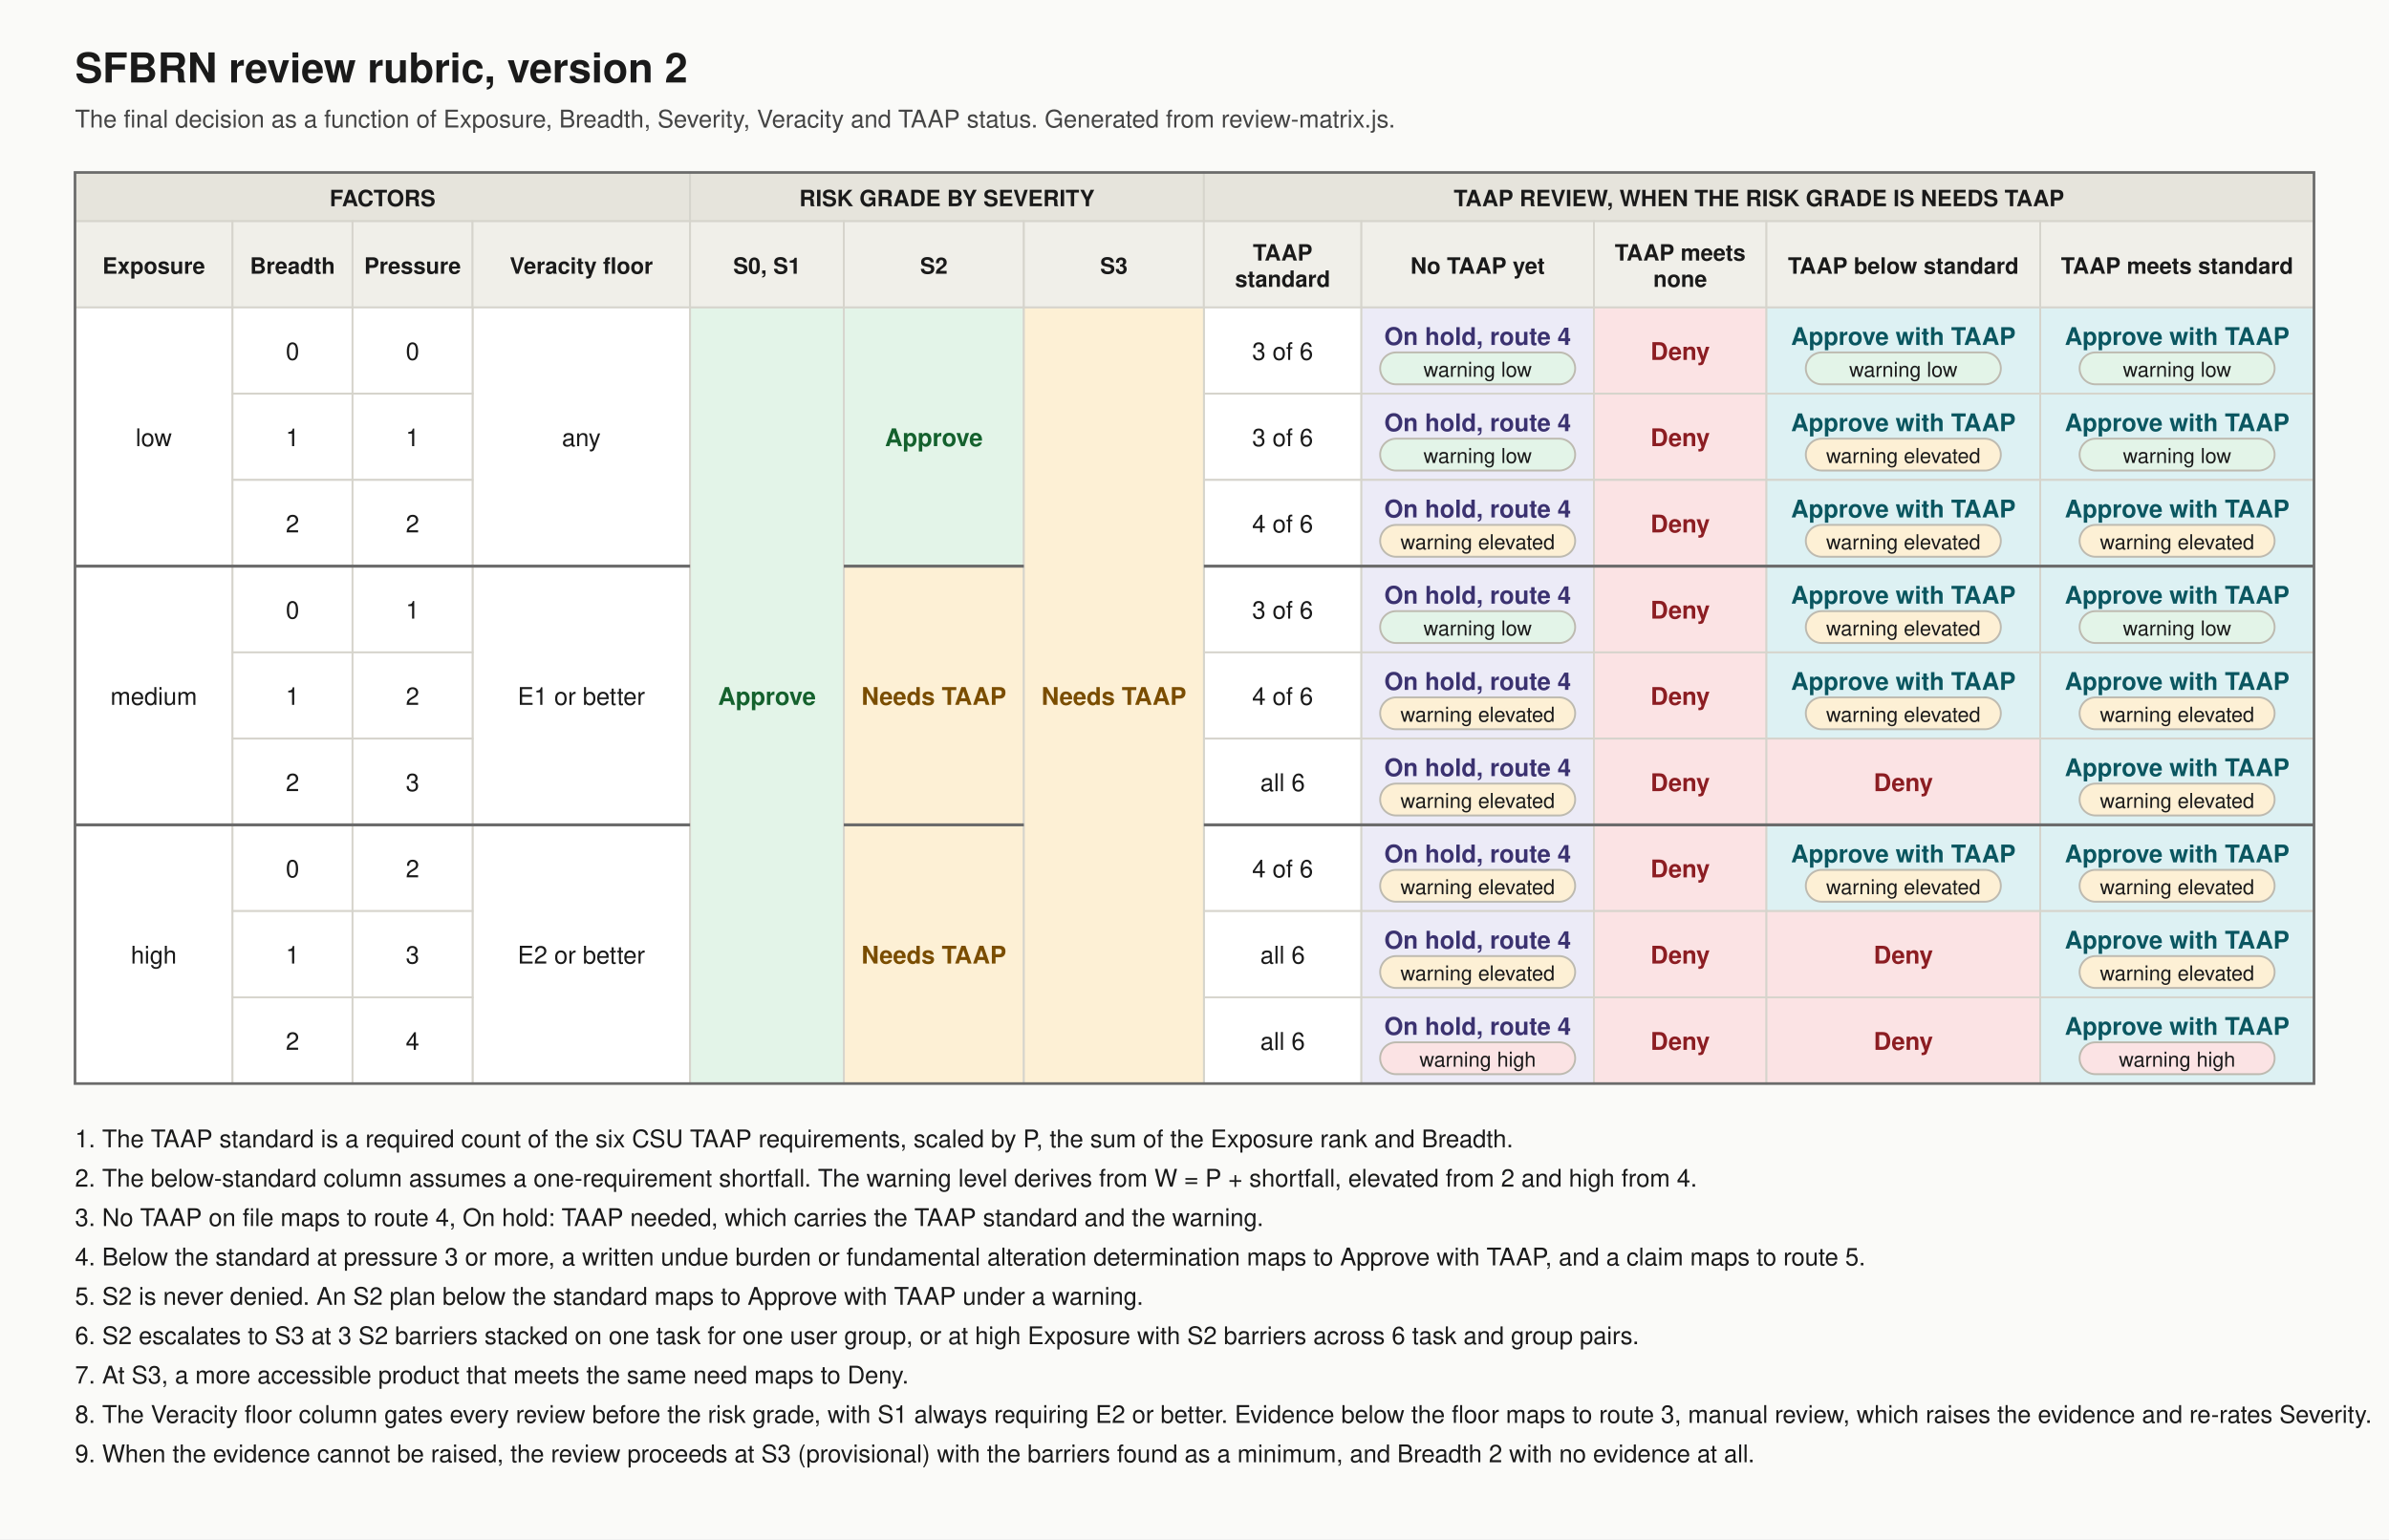
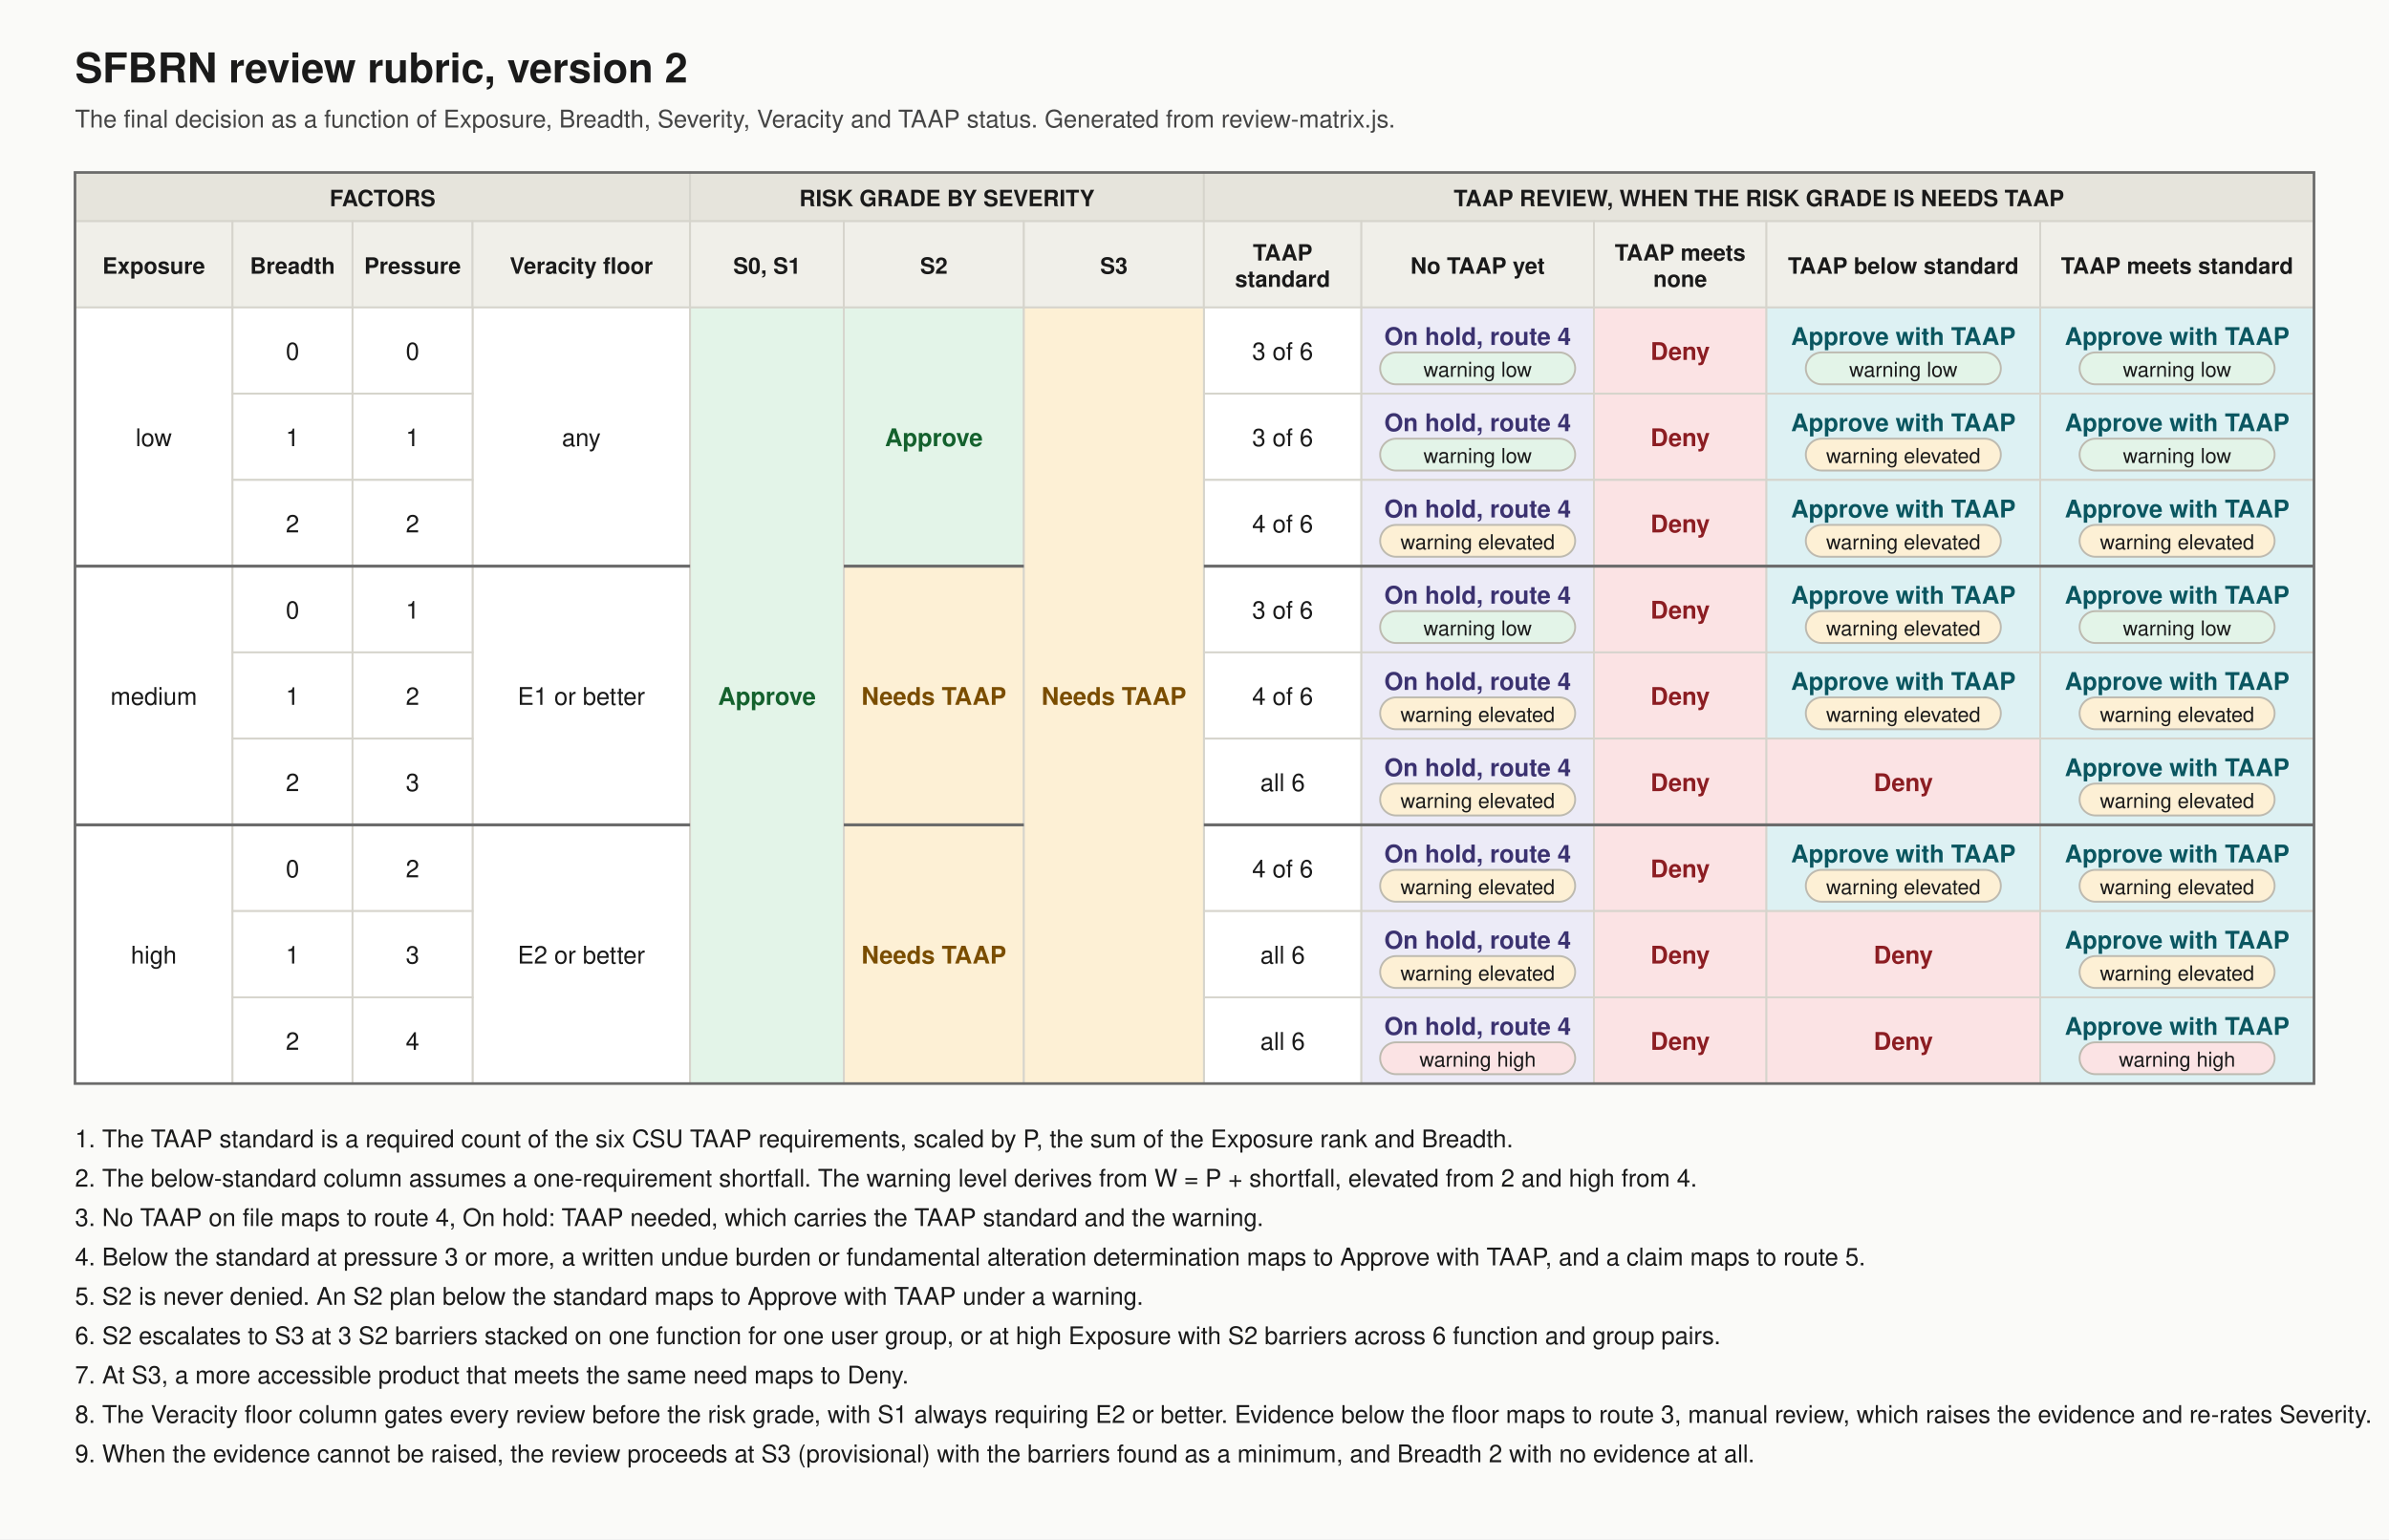
<svg xmlns="http://www.w3.org/2000/svg" viewBox="0 0 1274 821" width="1274" height="821" role="img" aria-labelledby="t d" font-family="Segoe UI, system-ui, -apple-system, Helvetica, Arial, sans-serif">
  <rect width="1274" height="821" fill="#fafaf8" />
  <text x="40" y="44" font-size="22" font-weight="700" fill="#1a1a1a">SFBRN review rubric, version 2</text>
  <text x="40" y="68" font-size="13" fill="#444">The final decision as a function of Exposure, Breadth, Severity, Veracity and TAAP status. Generated from review-matrix.js.</text>
  <rect x="40" y="92" width="328" height="26" fill="#e6e4dc" stroke="#d6d4cc" />
  <text x="204" y="110" text-anchor="middle" font-size="12" font-weight="700" fill="#1a1a1a">FACTORS</text>
  <rect x="368" y="92" width="274" height="26" fill="#e6e4dc" stroke="#d6d4cc" />
  <text x="505" y="110" text-anchor="middle" font-size="12" font-weight="700" fill="#1a1a1a">RISK GRADE BY SEVERITY</text>
  <rect x="642" y="92" width="592" height="26" fill="#e6e4dc" stroke="#d6d4cc" />
  <text x="938" y="110" text-anchor="middle" font-size="12" font-weight="700" fill="#1a1a1a">TAAP REVIEW, WHEN THE RISK GRADE IS NEEDS TAAP</text>
  <rect x="40" y="118" width="84" height="46" fill="#f0efe9" stroke="#d6d4cc" />
  <text x="82" y="146" text-anchor="middle" font-size="12" font-weight="700" fill="#1a1a1a">Exposure</text>
  <rect x="124" y="118" width="64" height="46" fill="#f0efe9" stroke="#d6d4cc" />
  <text x="156" y="146" text-anchor="middle" font-size="12" font-weight="700" fill="#1a1a1a">Breadth</text>
  <rect x="188" y="118" width="64" height="46" fill="#f0efe9" stroke="#d6d4cc" />
  <text x="220" y="146" text-anchor="middle" font-size="12" font-weight="700" fill="#1a1a1a">Pressure</text>
  <rect x="252" y="118" width="116" height="46" fill="#f0efe9" stroke="#d6d4cc" />
  <text x="310" y="146" text-anchor="middle" font-size="12" font-weight="700" fill="#1a1a1a">Veracity floor</text>
  <rect x="368" y="118" width="82" height="46" fill="#f0efe9" stroke="#d6d4cc" />
  <text x="409" y="146" text-anchor="middle" font-size="12" font-weight="700" fill="#1a1a1a">S0, S1</text>
  <rect x="450" y="118" width="96" height="46" fill="#f0efe9" stroke="#d6d4cc" />
  <text x="498" y="146" text-anchor="middle" font-size="12" font-weight="700" fill="#1a1a1a">S2</text>
  <rect x="546" y="118" width="96" height="46" fill="#f0efe9" stroke="#d6d4cc" />
  <text x="594" y="146" text-anchor="middle" font-size="12" font-weight="700" fill="#1a1a1a">S3</text>
  <rect x="642" y="118" width="84" height="46" fill="#f0efe9" stroke="#d6d4cc" />
  <text x="684" y="139" text-anchor="middle" font-size="12" font-weight="700" fill="#1a1a1a">TAAP</text>
  <text x="684" y="153" text-anchor="middle" font-size="12" font-weight="700" fill="#1a1a1a">standard</text>
  <rect x="726" y="118" width="124" height="46" fill="#f0efe9" stroke="#d6d4cc" />
  <text x="788" y="146" text-anchor="middle" font-size="12" font-weight="700" fill="#1a1a1a">No TAAP yet</text>
  <rect x="850" y="118" width="92" height="46" fill="#f0efe9" stroke="#d6d4cc" />
  <text x="896" y="139" text-anchor="middle" font-size="12" font-weight="700" fill="#1a1a1a">TAAP meets</text>
  <text x="896" y="153" text-anchor="middle" font-size="12" font-weight="700" fill="#1a1a1a">none</text>
  <rect x="942" y="118" width="146" height="46" fill="#f0efe9" stroke="#d6d4cc" />
  <text x="1015" y="146" text-anchor="middle" font-size="12" font-weight="700" fill="#1a1a1a">TAAP below standard</text>
  <rect x="1088" y="118" width="146" height="46" fill="#f0efe9" stroke="#d6d4cc" />
  <text x="1161" y="146" text-anchor="middle" font-size="12" font-weight="700" fill="#1a1a1a">TAAP meets standard</text>
  <rect x="40" y="164" width="84" height="138" fill="#ffffff" stroke="#d6d4cc" />
  <text x="82" y="238" text-anchor="middle" font-size="13" font-weight="400" fill="#1a1a1a">low</text>
  <rect x="252" y="164" width="116" height="138" fill="#ffffff" stroke="#d6d4cc" />
  <text x="310" y="238" text-anchor="middle" font-size="13" font-weight="400" fill="#1a1a1a">any</text>
  <rect x="450" y="164" width="96" height="138" fill="#e3f4e8" stroke="#d6d4cc" />
  <text x="498" y="238" text-anchor="middle" font-size="13" font-weight="600" fill="#14612d">Approve</text>
  <rect x="124" y="164" width="64" height="46" fill="#ffffff" stroke="#d6d4cc" />
  <text x="156" y="192" text-anchor="middle" font-size="13" font-weight="400" fill="#1a1a1a">0</text>
  <rect x="188" y="164" width="64" height="46" fill="#ffffff" stroke="#d6d4cc" />
  <text x="220" y="192" text-anchor="middle" font-size="13" font-weight="400" fill="#1a1a1a">0</text>
  <rect x="642" y="164" width="84" height="46" fill="#ffffff" stroke="#d6d4cc" />
  <text x="684" y="192" text-anchor="middle" font-size="13" font-weight="400" fill="#1a1a1a">3 of 6</text>
  <rect x="726" y="164" width="124" height="46" fill="#ecebf7" stroke="#d6d4cc" />
  <text x="788" y="184" text-anchor="middle" font-size="13" font-weight="600" fill="#3b3270">On hold, route 4</text>
  <rect x="736" y="188" width="104" height="17" rx="8.5" fill="#e3f4e8" stroke="#bdbab0" />
  <text x="788" y="201" text-anchor="middle" font-size="11" font-weight="400" fill="#1a1a1a">warning low</text>
  <rect x="850" y="164" width="92" height="46" fill="#fbe3e4" stroke="#d6d4cc" />
  <text x="896" y="192" text-anchor="middle" font-size="13" font-weight="600" fill="#8c1d22">Deny</text>
  <rect x="942" y="164" width="146" height="46" fill="#ddf1f3" stroke="#d6d4cc" />
  <text x="1015" y="184" text-anchor="middle" font-size="13" font-weight="600" fill="#0a5660">Approve with TAAP</text>
  <rect x="963" y="188" width="104" height="17" rx="8.5" fill="#e3f4e8" stroke="#bdbab0" />
  <text x="1015" y="201" text-anchor="middle" font-size="11" font-weight="400" fill="#1a1a1a">warning low</text>
  <rect x="1088" y="164" width="146" height="46" fill="#ddf1f3" stroke="#d6d4cc" />
  <text x="1161" y="184" text-anchor="middle" font-size="13" font-weight="600" fill="#0a5660">Approve with TAAP</text>
  <rect x="1109" y="188" width="104" height="17" rx="8.5" fill="#e3f4e8" stroke="#bdbab0" />
  <text x="1161" y="201" text-anchor="middle" font-size="11" font-weight="400" fill="#1a1a1a">warning low</text>
  <rect x="124" y="210" width="64" height="46" fill="#ffffff" stroke="#d6d4cc" />
  <text x="156" y="238" text-anchor="middle" font-size="13" font-weight="400" fill="#1a1a1a">1</text>
  <rect x="188" y="210" width="64" height="46" fill="#ffffff" stroke="#d6d4cc" />
  <text x="220" y="238" text-anchor="middle" font-size="13" font-weight="400" fill="#1a1a1a">1</text>
  <rect x="642" y="210" width="84" height="46" fill="#ffffff" stroke="#d6d4cc" />
  <text x="684" y="238" text-anchor="middle" font-size="13" font-weight="400" fill="#1a1a1a">3 of 6</text>
  <rect x="726" y="210" width="124" height="46" fill="#ecebf7" stroke="#d6d4cc" />
  <text x="788" y="230" text-anchor="middle" font-size="13" font-weight="600" fill="#3b3270">On hold, route 4</text>
  <rect x="736" y="234" width="104" height="17" rx="8.5" fill="#e3f4e8" stroke="#bdbab0" />
  <text x="788" y="247" text-anchor="middle" font-size="11" font-weight="400" fill="#1a1a1a">warning low</text>
  <rect x="850" y="210" width="92" height="46" fill="#fbe3e4" stroke="#d6d4cc" />
  <text x="896" y="238" text-anchor="middle" font-size="13" font-weight="600" fill="#8c1d22">Deny</text>
  <rect x="942" y="210" width="146" height="46" fill="#ddf1f3" stroke="#d6d4cc" />
  <text x="1015" y="230" text-anchor="middle" font-size="13" font-weight="600" fill="#0a5660">Approve with TAAP</text>
  <rect x="963" y="234" width="104" height="17" rx="8.5" fill="#fdf0d5" stroke="#bdbab0" />
  <text x="1015" y="247" text-anchor="middle" font-size="11" font-weight="400" fill="#1a1a1a">warning elevated</text>
  <rect x="1088" y="210" width="146" height="46" fill="#ddf1f3" stroke="#d6d4cc" />
  <text x="1161" y="230" text-anchor="middle" font-size="13" font-weight="600" fill="#0a5660">Approve with TAAP</text>
  <rect x="1109" y="234" width="104" height="17" rx="8.5" fill="#e3f4e8" stroke="#bdbab0" />
  <text x="1161" y="247" text-anchor="middle" font-size="11" font-weight="400" fill="#1a1a1a">warning low</text>
  <rect x="124" y="256" width="64" height="46" fill="#ffffff" stroke="#d6d4cc" />
  <text x="156" y="284" text-anchor="middle" font-size="13" font-weight="400" fill="#1a1a1a">2</text>
  <rect x="188" y="256" width="64" height="46" fill="#ffffff" stroke="#d6d4cc" />
  <text x="220" y="284" text-anchor="middle" font-size="13" font-weight="400" fill="#1a1a1a">2</text>
  <rect x="642" y="256" width="84" height="46" fill="#ffffff" stroke="#d6d4cc" />
  <text x="684" y="284" text-anchor="middle" font-size="13" font-weight="400" fill="#1a1a1a">4 of 6</text>
  <rect x="726" y="256" width="124" height="46" fill="#ecebf7" stroke="#d6d4cc" />
  <text x="788" y="276" text-anchor="middle" font-size="13" font-weight="600" fill="#3b3270">On hold, route 4</text>
  <rect x="736" y="280" width="104" height="17" rx="8.5" fill="#fdf0d5" stroke="#bdbab0" />
  <text x="788" y="293" text-anchor="middle" font-size="11" font-weight="400" fill="#1a1a1a">warning elevated</text>
  <rect x="850" y="256" width="92" height="46" fill="#fbe3e4" stroke="#d6d4cc" />
  <text x="896" y="284" text-anchor="middle" font-size="13" font-weight="600" fill="#8c1d22">Deny</text>
  <rect x="942" y="256" width="146" height="46" fill="#ddf1f3" stroke="#d6d4cc" />
  <text x="1015" y="276" text-anchor="middle" font-size="13" font-weight="600" fill="#0a5660">Approve with TAAP</text>
  <rect x="963" y="280" width="104" height="17" rx="8.5" fill="#fdf0d5" stroke="#bdbab0" />
  <text x="1015" y="293" text-anchor="middle" font-size="11" font-weight="400" fill="#1a1a1a">warning elevated</text>
  <rect x="1088" y="256" width="146" height="46" fill="#ddf1f3" stroke="#d6d4cc" />
  <text x="1161" y="276" text-anchor="middle" font-size="13" font-weight="600" fill="#0a5660">Approve with TAAP</text>
  <rect x="1109" y="280" width="104" height="17" rx="8.5" fill="#fdf0d5" stroke="#bdbab0" />
  <text x="1161" y="293" text-anchor="middle" font-size="11" font-weight="400" fill="#1a1a1a">warning elevated</text>
  <rect x="40" y="302" width="84" height="138" fill="#ffffff" stroke="#d6d4cc" />
  <text x="82" y="376" text-anchor="middle" font-size="13" font-weight="400" fill="#1a1a1a">medium</text>
  <rect x="252" y="302" width="116" height="138" fill="#ffffff" stroke="#d6d4cc" />
  <text x="310" y="376" text-anchor="middle" font-size="13" font-weight="400" fill="#1a1a1a">E1 or better</text>
  <rect x="450" y="302" width="96" height="138" fill="#fdf0d5" stroke="#d6d4cc" />
  <text x="498" y="376" text-anchor="middle" font-size="13" font-weight="600" fill="#7a4d00">Needs TAAP</text>
  <rect x="124" y="302" width="64" height="46" fill="#ffffff" stroke="#d6d4cc" />
  <text x="156" y="330" text-anchor="middle" font-size="13" font-weight="400" fill="#1a1a1a">0</text>
  <rect x="188" y="302" width="64" height="46" fill="#ffffff" stroke="#d6d4cc" />
  <text x="220" y="330" text-anchor="middle" font-size="13" font-weight="400" fill="#1a1a1a">1</text>
  <rect x="642" y="302" width="84" height="46" fill="#ffffff" stroke="#d6d4cc" />
  <text x="684" y="330" text-anchor="middle" font-size="13" font-weight="400" fill="#1a1a1a">3 of 6</text>
  <rect x="726" y="302" width="124" height="46" fill="#ecebf7" stroke="#d6d4cc" />
  <text x="788" y="322" text-anchor="middle" font-size="13" font-weight="600" fill="#3b3270">On hold, route 4</text>
  <rect x="736" y="326" width="104" height="17" rx="8.5" fill="#e3f4e8" stroke="#bdbab0" />
  <text x="788" y="339" text-anchor="middle" font-size="11" font-weight="400" fill="#1a1a1a">warning low</text>
  <rect x="850" y="302" width="92" height="46" fill="#fbe3e4" stroke="#d6d4cc" />
  <text x="896" y="330" text-anchor="middle" font-size="13" font-weight="600" fill="#8c1d22">Deny</text>
  <rect x="942" y="302" width="146" height="46" fill="#ddf1f3" stroke="#d6d4cc" />
  <text x="1015" y="322" text-anchor="middle" font-size="13" font-weight="600" fill="#0a5660">Approve with TAAP</text>
  <rect x="963" y="326" width="104" height="17" rx="8.5" fill="#fdf0d5" stroke="#bdbab0" />
  <text x="1015" y="339" text-anchor="middle" font-size="11" font-weight="400" fill="#1a1a1a">warning elevated</text>
  <rect x="1088" y="302" width="146" height="46" fill="#ddf1f3" stroke="#d6d4cc" />
  <text x="1161" y="322" text-anchor="middle" font-size="13" font-weight="600" fill="#0a5660">Approve with TAAP</text>
  <rect x="1109" y="326" width="104" height="17" rx="8.5" fill="#e3f4e8" stroke="#bdbab0" />
  <text x="1161" y="339" text-anchor="middle" font-size="11" font-weight="400" fill="#1a1a1a">warning low</text>
  <rect x="124" y="348" width="64" height="46" fill="#ffffff" stroke="#d6d4cc" />
  <text x="156" y="376" text-anchor="middle" font-size="13" font-weight="400" fill="#1a1a1a">1</text>
  <rect x="188" y="348" width="64" height="46" fill="#ffffff" stroke="#d6d4cc" />
  <text x="220" y="376" text-anchor="middle" font-size="13" font-weight="400" fill="#1a1a1a">2</text>
  <rect x="642" y="348" width="84" height="46" fill="#ffffff" stroke="#d6d4cc" />
  <text x="684" y="376" text-anchor="middle" font-size="13" font-weight="400" fill="#1a1a1a">4 of 6</text>
  <rect x="726" y="348" width="124" height="46" fill="#ecebf7" stroke="#d6d4cc" />
  <text x="788" y="368" text-anchor="middle" font-size="13" font-weight="600" fill="#3b3270">On hold, route 4</text>
  <rect x="736" y="372" width="104" height="17" rx="8.5" fill="#fdf0d5" stroke="#bdbab0" />
  <text x="788" y="385" text-anchor="middle" font-size="11" font-weight="400" fill="#1a1a1a">warning elevated</text>
  <rect x="850" y="348" width="92" height="46" fill="#fbe3e4" stroke="#d6d4cc" />
  <text x="896" y="376" text-anchor="middle" font-size="13" font-weight="600" fill="#8c1d22">Deny</text>
  <rect x="942" y="348" width="146" height="46" fill="#ddf1f3" stroke="#d6d4cc" />
  <text x="1015" y="368" text-anchor="middle" font-size="13" font-weight="600" fill="#0a5660">Approve with TAAP</text>
  <rect x="963" y="372" width="104" height="17" rx="8.5" fill="#fdf0d5" stroke="#bdbab0" />
  <text x="1015" y="385" text-anchor="middle" font-size="11" font-weight="400" fill="#1a1a1a">warning elevated</text>
  <rect x="1088" y="348" width="146" height="46" fill="#ddf1f3" stroke="#d6d4cc" />
  <text x="1161" y="368" text-anchor="middle" font-size="13" font-weight="600" fill="#0a5660">Approve with TAAP</text>
  <rect x="1109" y="372" width="104" height="17" rx="8.5" fill="#fdf0d5" stroke="#bdbab0" />
  <text x="1161" y="385" text-anchor="middle" font-size="11" font-weight="400" fill="#1a1a1a">warning elevated</text>
  <rect x="124" y="394" width="64" height="46" fill="#ffffff" stroke="#d6d4cc" />
  <text x="156" y="422" text-anchor="middle" font-size="13" font-weight="400" fill="#1a1a1a">2</text>
  <rect x="188" y="394" width="64" height="46" fill="#ffffff" stroke="#d6d4cc" />
  <text x="220" y="422" text-anchor="middle" font-size="13" font-weight="400" fill="#1a1a1a">3</text>
  <rect x="642" y="394" width="84" height="46" fill="#ffffff" stroke="#d6d4cc" />
  <text x="684" y="422" text-anchor="middle" font-size="13" font-weight="400" fill="#1a1a1a">all 6</text>
  <rect x="726" y="394" width="124" height="46" fill="#ecebf7" stroke="#d6d4cc" />
  <text x="788" y="414" text-anchor="middle" font-size="13" font-weight="600" fill="#3b3270">On hold, route 4</text>
  <rect x="736" y="418" width="104" height="17" rx="8.5" fill="#fdf0d5" stroke="#bdbab0" />
  <text x="788" y="431" text-anchor="middle" font-size="11" font-weight="400" fill="#1a1a1a">warning elevated</text>
  <rect x="850" y="394" width="92" height="46" fill="#fbe3e4" stroke="#d6d4cc" />
  <text x="896" y="422" text-anchor="middle" font-size="13" font-weight="600" fill="#8c1d22">Deny</text>
  <rect x="942" y="394" width="146" height="46" fill="#fbe3e4" stroke="#d6d4cc" />
  <text x="1015" y="422" text-anchor="middle" font-size="13" font-weight="600" fill="#8c1d22">Deny</text>
  <rect x="1088" y="394" width="146" height="46" fill="#ddf1f3" stroke="#d6d4cc" />
  <text x="1161" y="414" text-anchor="middle" font-size="13" font-weight="600" fill="#0a5660">Approve with TAAP</text>
  <rect x="1109" y="418" width="104" height="17" rx="8.5" fill="#fdf0d5" stroke="#bdbab0" />
  <text x="1161" y="431" text-anchor="middle" font-size="11" font-weight="400" fill="#1a1a1a">warning elevated</text>
  <rect x="40" y="440" width="84" height="138" fill="#ffffff" stroke="#d6d4cc" />
  <text x="82" y="514" text-anchor="middle" font-size="13" font-weight="400" fill="#1a1a1a">high</text>
  <rect x="252" y="440" width="116" height="138" fill="#ffffff" stroke="#d6d4cc" />
  <text x="310" y="514" text-anchor="middle" font-size="13" font-weight="400" fill="#1a1a1a">E2 or better</text>
  <rect x="450" y="440" width="96" height="138" fill="#fdf0d5" stroke="#d6d4cc" />
  <text x="498" y="514" text-anchor="middle" font-size="13" font-weight="600" fill="#7a4d00">Needs TAAP</text>
  <rect x="124" y="440" width="64" height="46" fill="#ffffff" stroke="#d6d4cc" />
  <text x="156" y="468" text-anchor="middle" font-size="13" font-weight="400" fill="#1a1a1a">0</text>
  <rect x="188" y="440" width="64" height="46" fill="#ffffff" stroke="#d6d4cc" />
  <text x="220" y="468" text-anchor="middle" font-size="13" font-weight="400" fill="#1a1a1a">2</text>
  <rect x="642" y="440" width="84" height="46" fill="#ffffff" stroke="#d6d4cc" />
  <text x="684" y="468" text-anchor="middle" font-size="13" font-weight="400" fill="#1a1a1a">4 of 6</text>
  <rect x="726" y="440" width="124" height="46" fill="#ecebf7" stroke="#d6d4cc" />
  <text x="788" y="460" text-anchor="middle" font-size="13" font-weight="600" fill="#3b3270">On hold, route 4</text>
  <rect x="736" y="464" width="104" height="17" rx="8.5" fill="#fdf0d5" stroke="#bdbab0" />
  <text x="788" y="477" text-anchor="middle" font-size="11" font-weight="400" fill="#1a1a1a">warning elevated</text>
  <rect x="850" y="440" width="92" height="46" fill="#fbe3e4" stroke="#d6d4cc" />
  <text x="896" y="468" text-anchor="middle" font-size="13" font-weight="600" fill="#8c1d22">Deny</text>
  <rect x="942" y="440" width="146" height="46" fill="#ddf1f3" stroke="#d6d4cc" />
  <text x="1015" y="460" text-anchor="middle" font-size="13" font-weight="600" fill="#0a5660">Approve with TAAP</text>
  <rect x="963" y="464" width="104" height="17" rx="8.5" fill="#fdf0d5" stroke="#bdbab0" />
  <text x="1015" y="477" text-anchor="middle" font-size="11" font-weight="400" fill="#1a1a1a">warning elevated</text>
  <rect x="1088" y="440" width="146" height="46" fill="#ddf1f3" stroke="#d6d4cc" />
  <text x="1161" y="460" text-anchor="middle" font-size="13" font-weight="600" fill="#0a5660">Approve with TAAP</text>
  <rect x="1109" y="464" width="104" height="17" rx="8.5" fill="#fdf0d5" stroke="#bdbab0" />
  <text x="1161" y="477" text-anchor="middle" font-size="11" font-weight="400" fill="#1a1a1a">warning elevated</text>
  <rect x="124" y="486" width="64" height="46" fill="#ffffff" stroke="#d6d4cc" />
  <text x="156" y="514" text-anchor="middle" font-size="13" font-weight="400" fill="#1a1a1a">1</text>
  <rect x="188" y="486" width="64" height="46" fill="#ffffff" stroke="#d6d4cc" />
  <text x="220" y="514" text-anchor="middle" font-size="13" font-weight="400" fill="#1a1a1a">3</text>
  <rect x="642" y="486" width="84" height="46" fill="#ffffff" stroke="#d6d4cc" />
  <text x="684" y="514" text-anchor="middle" font-size="13" font-weight="400" fill="#1a1a1a">all 6</text>
  <rect x="726" y="486" width="124" height="46" fill="#ecebf7" stroke="#d6d4cc" />
  <text x="788" y="506" text-anchor="middle" font-size="13" font-weight="600" fill="#3b3270">On hold, route 4</text>
  <rect x="736" y="510" width="104" height="17" rx="8.5" fill="#fdf0d5" stroke="#bdbab0" />
  <text x="788" y="523" text-anchor="middle" font-size="11" font-weight="400" fill="#1a1a1a">warning elevated</text>
  <rect x="850" y="486" width="92" height="46" fill="#fbe3e4" stroke="#d6d4cc" />
  <text x="896" y="514" text-anchor="middle" font-size="13" font-weight="600" fill="#8c1d22">Deny</text>
  <rect x="942" y="486" width="146" height="46" fill="#fbe3e4" stroke="#d6d4cc" />
  <text x="1015" y="514" text-anchor="middle" font-size="13" font-weight="600" fill="#8c1d22">Deny</text>
  <rect x="1088" y="486" width="146" height="46" fill="#ddf1f3" stroke="#d6d4cc" />
  <text x="1161" y="506" text-anchor="middle" font-size="13" font-weight="600" fill="#0a5660">Approve with TAAP</text>
  <rect x="1109" y="510" width="104" height="17" rx="8.5" fill="#fdf0d5" stroke="#bdbab0" />
  <text x="1161" y="523" text-anchor="middle" font-size="11" font-weight="400" fill="#1a1a1a">warning elevated</text>
  <rect x="124" y="532" width="64" height="46" fill="#ffffff" stroke="#d6d4cc" />
  <text x="156" y="560" text-anchor="middle" font-size="13" font-weight="400" fill="#1a1a1a">2</text>
  <rect x="188" y="532" width="64" height="46" fill="#ffffff" stroke="#d6d4cc" />
  <text x="220" y="560" text-anchor="middle" font-size="13" font-weight="400" fill="#1a1a1a">4</text>
  <rect x="642" y="532" width="84" height="46" fill="#ffffff" stroke="#d6d4cc" />
  <text x="684" y="560" text-anchor="middle" font-size="13" font-weight="400" fill="#1a1a1a">all 6</text>
  <rect x="726" y="532" width="124" height="46" fill="#ecebf7" stroke="#d6d4cc" />
  <text x="788" y="552" text-anchor="middle" font-size="13" font-weight="600" fill="#3b3270">On hold, route 4</text>
  <rect x="736" y="556" width="104" height="17" rx="8.5" fill="#fbe3e4" stroke="#bdbab0" />
  <text x="788" y="569" text-anchor="middle" font-size="11" font-weight="400" fill="#1a1a1a">warning high</text>
  <rect x="850" y="532" width="92" height="46" fill="#fbe3e4" stroke="#d6d4cc" />
  <text x="896" y="560" text-anchor="middle" font-size="13" font-weight="600" fill="#8c1d22">Deny</text>
  <rect x="942" y="532" width="146" height="46" fill="#fbe3e4" stroke="#d6d4cc" />
  <text x="1015" y="560" text-anchor="middle" font-size="13" font-weight="600" fill="#8c1d22">Deny</text>
  <rect x="1088" y="532" width="146" height="46" fill="#ddf1f3" stroke="#d6d4cc" />
  <text x="1161" y="552" text-anchor="middle" font-size="13" font-weight="600" fill="#0a5660">Approve with TAAP</text>
  <rect x="1109" y="556" width="104" height="17" rx="8.5" fill="#fbe3e4" stroke="#bdbab0" />
  <text x="1161" y="569" text-anchor="middle" font-size="11" font-weight="400" fill="#1a1a1a">warning high</text>
  <rect x="368" y="164" width="82" height="414" fill="#e3f4e8" stroke="#d6d4cc" />
  <text x="409" y="376" text-anchor="middle" font-size="13" font-weight="600" fill="#14612d">Approve</text>
  <rect x="546" y="164" width="96" height="414" fill="#fdf0d5" stroke="#d6d4cc" />
  <text x="594" y="376" text-anchor="middle" font-size="13" font-weight="600" fill="#7a4d00">Needs TAAP</text>
  <line x1="40" y1="302" x2="368" y2="302" stroke="#6b6b6b" stroke-width="1.6" />
  <line x1="450" y1="302" x2="546" y2="302" stroke="#6b6b6b" stroke-width="1.6" />
  <line x1="642" y1="302" x2="1234" y2="302" stroke="#6b6b6b" stroke-width="1.6" />
  <line x1="40" y1="440" x2="368" y2="440" stroke="#6b6b6b" stroke-width="1.6" />
  <line x1="450" y1="440" x2="546" y2="440" stroke="#6b6b6b" stroke-width="1.6" />
  <line x1="642" y1="440" x2="1234" y2="440" stroke="#6b6b6b" stroke-width="1.6" />
  <rect x="40" y="92" width="1194" height="486" fill="none" stroke="#6b6b6b" stroke-width="1.4" />
  <text x="40" y="612" text-anchor="start" font-size="13" font-weight="400" fill="#1a1a1a">1.  The TAAP standard is a required count of the six CSU TAAP requirements, scaled by P, the sum of the Exposure rank and Breadth.</text>
  <text x="40" y="633" text-anchor="start" font-size="13" font-weight="400" fill="#1a1a1a">2.  The below-standard column assumes a one-requirement shortfall. The warning level derives from W = P + shortfall, elevated from 2 and high from 4.</text>
  <text x="40" y="654" text-anchor="start" font-size="13" font-weight="400" fill="#1a1a1a">3.  No TAAP on file maps to route 4, On hold: TAAP needed, which carries the TAAP standard and the warning.</text>
  <text x="40" y="675" text-anchor="start" font-size="13" font-weight="400" fill="#1a1a1a">4.  Below the standard at pressure 3 or more, a written undue burden or fundamental alteration determination maps to Approve with TAAP, and a claim maps to route 5.</text>
  <text x="40" y="696" text-anchor="start" font-size="13" font-weight="400" fill="#1a1a1a">5.  S2 is never denied. An S2 plan below the standard maps to Approve with TAAP under a warning.</text>
-   <text x="40" y="717" text-anchor="start" font-size="13" font-weight="400" fill="#1a1a1a">6.  S2 escalates to S3 at 3 S2 barriers stacked on one task for one user group, or at high Exposure with S2 barriers across 6 task and group pairs.</text>
+   <text x="40" y="717" text-anchor="start" font-size="13" font-weight="400" fill="#1a1a1a">6.  S2 escalates to S3 at 3 S2 barriers stacked on one function for one user group, or at high Exposure with S2 barriers across 6 function and group pairs.</text>
  <text x="40" y="738" text-anchor="start" font-size="13" font-weight="400" fill="#1a1a1a">7.  At S3, a more accessible product that meets the same need maps to Deny.</text>
  <text x="40" y="759" text-anchor="start" font-size="13" font-weight="400" fill="#1a1a1a">8.  The Veracity floor column gates every review before the risk grade, with S1 always requiring E2 or better. Evidence below the floor maps to route 3, manual review, which raises the evidence and re-rates Severity.</text>
  <text x="40" y="780" text-anchor="start" font-size="13" font-weight="400" fill="#1a1a1a">9.  When the evidence cannot be raised, the review proceeds at S3 (provisional) with the barriers found as a minimum, and Breadth 2 with no evidence at all.</text>
</svg>
